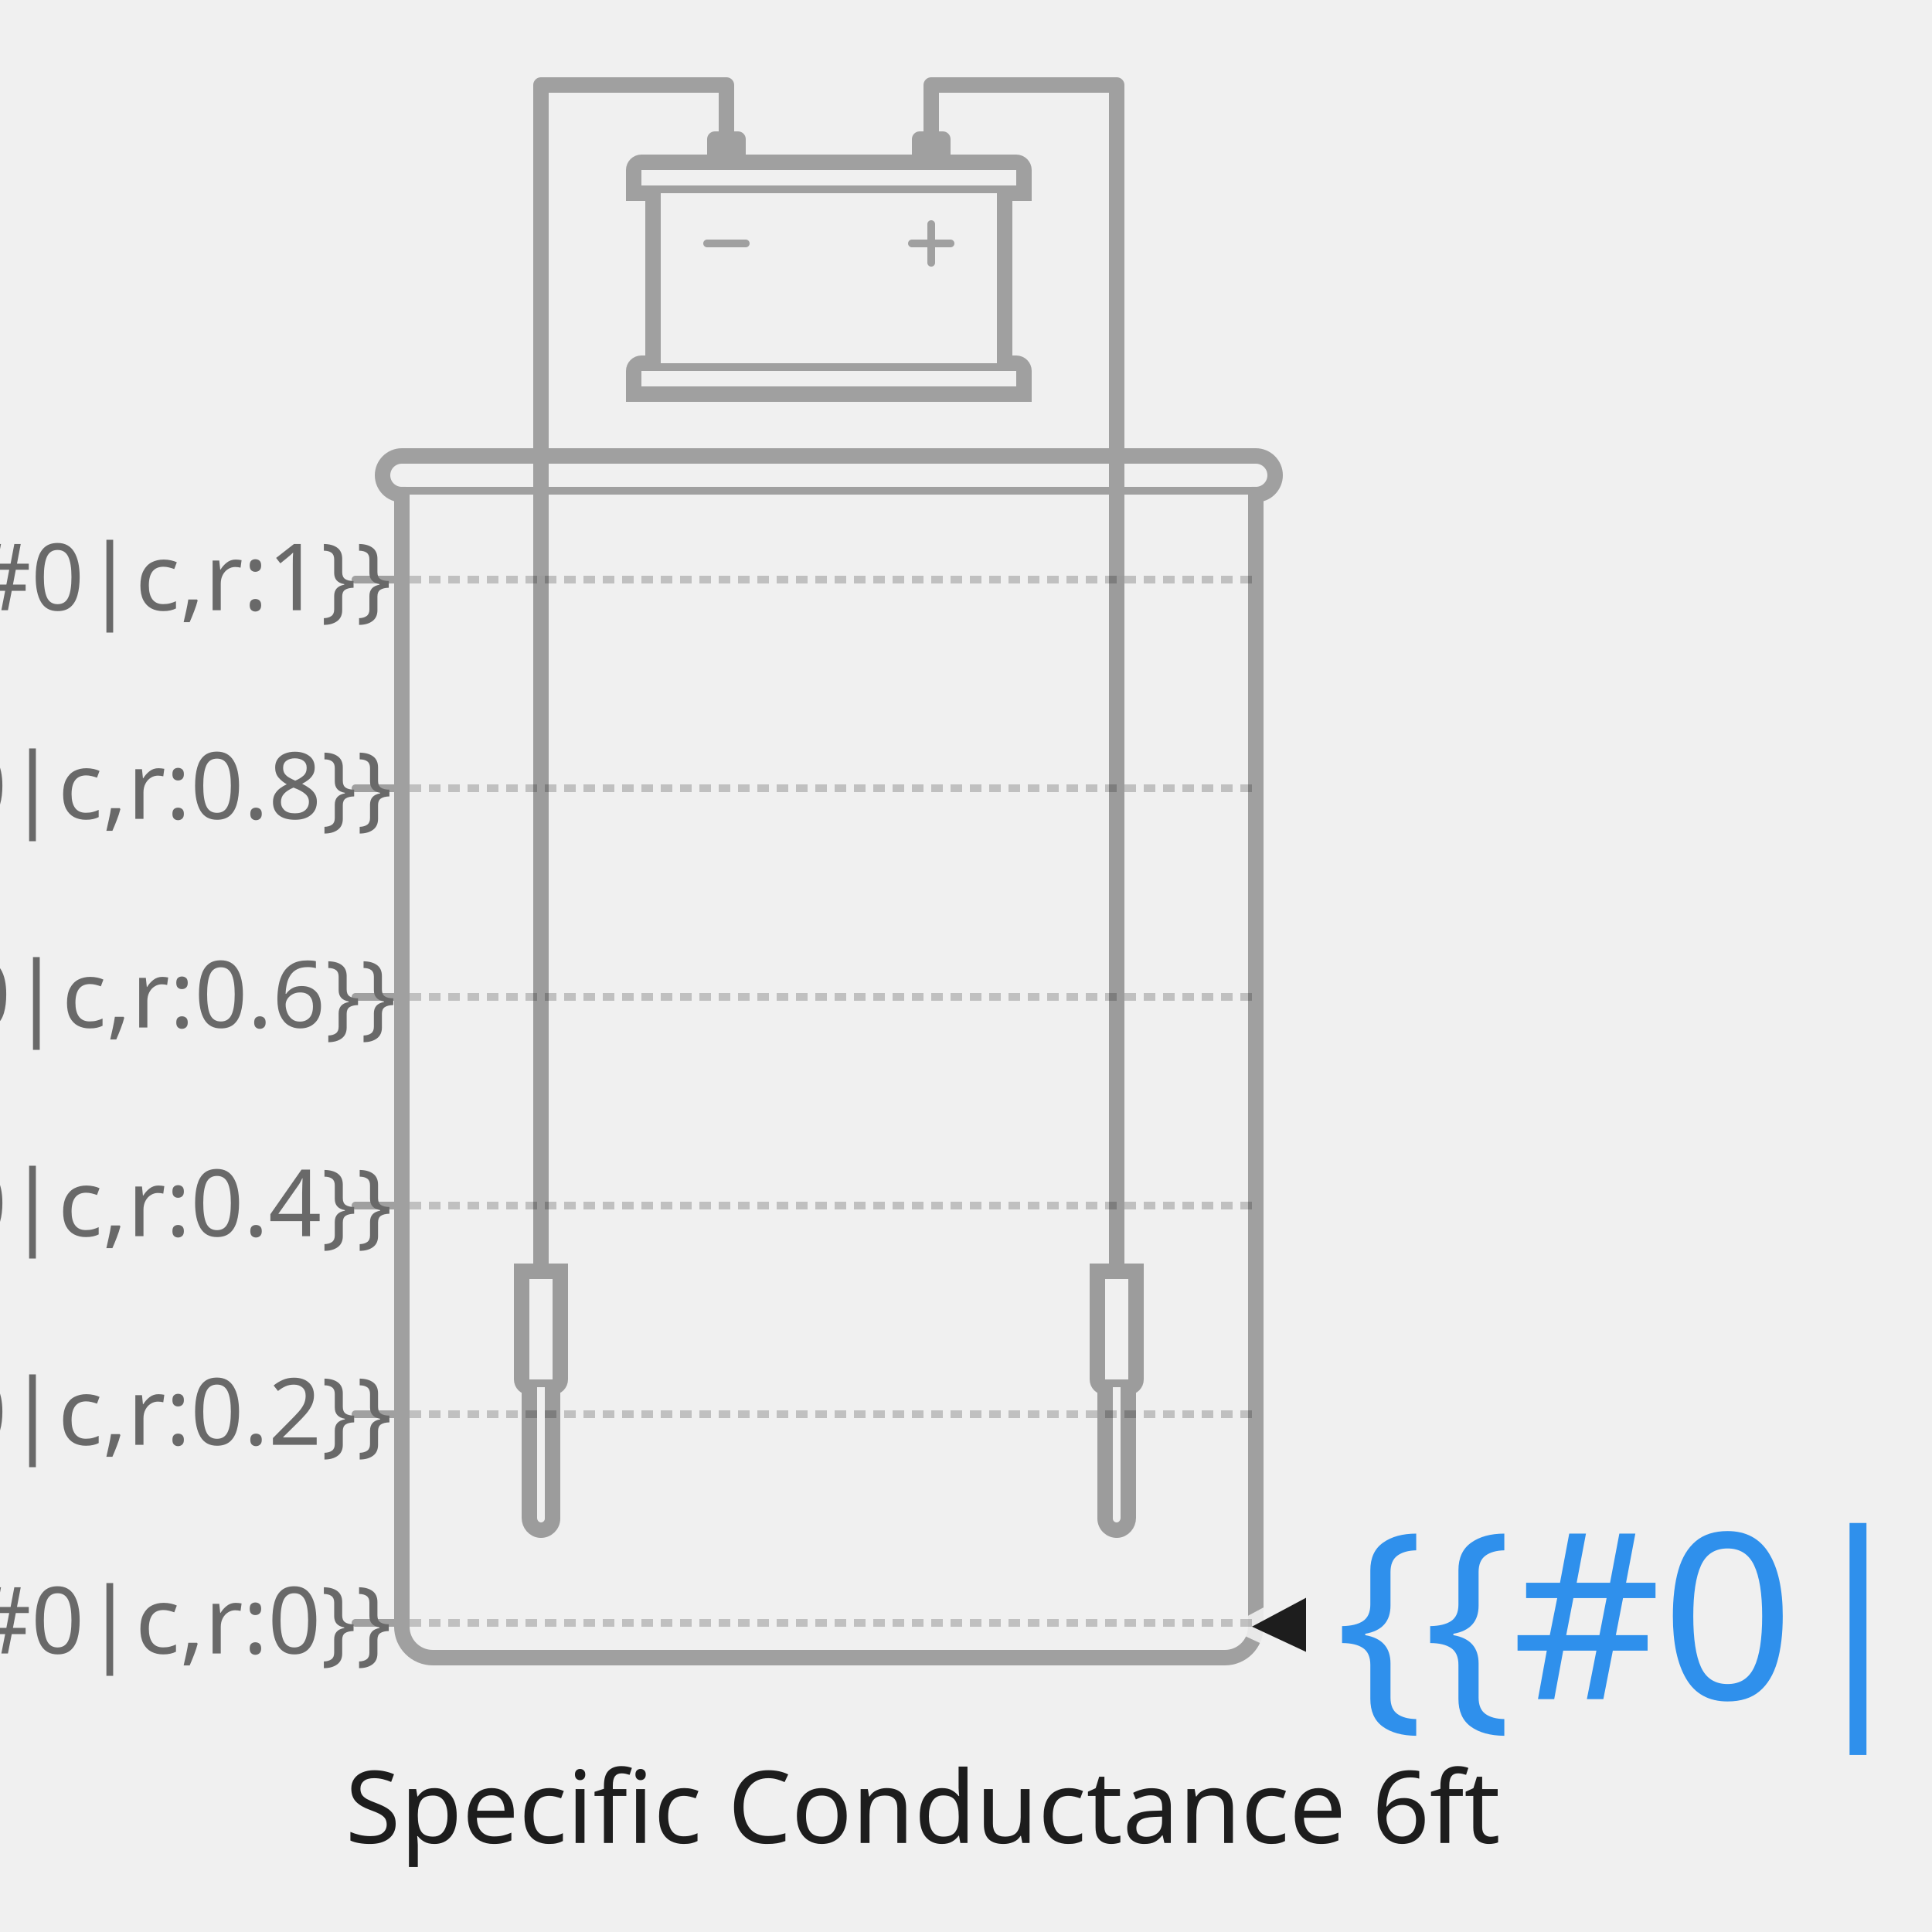
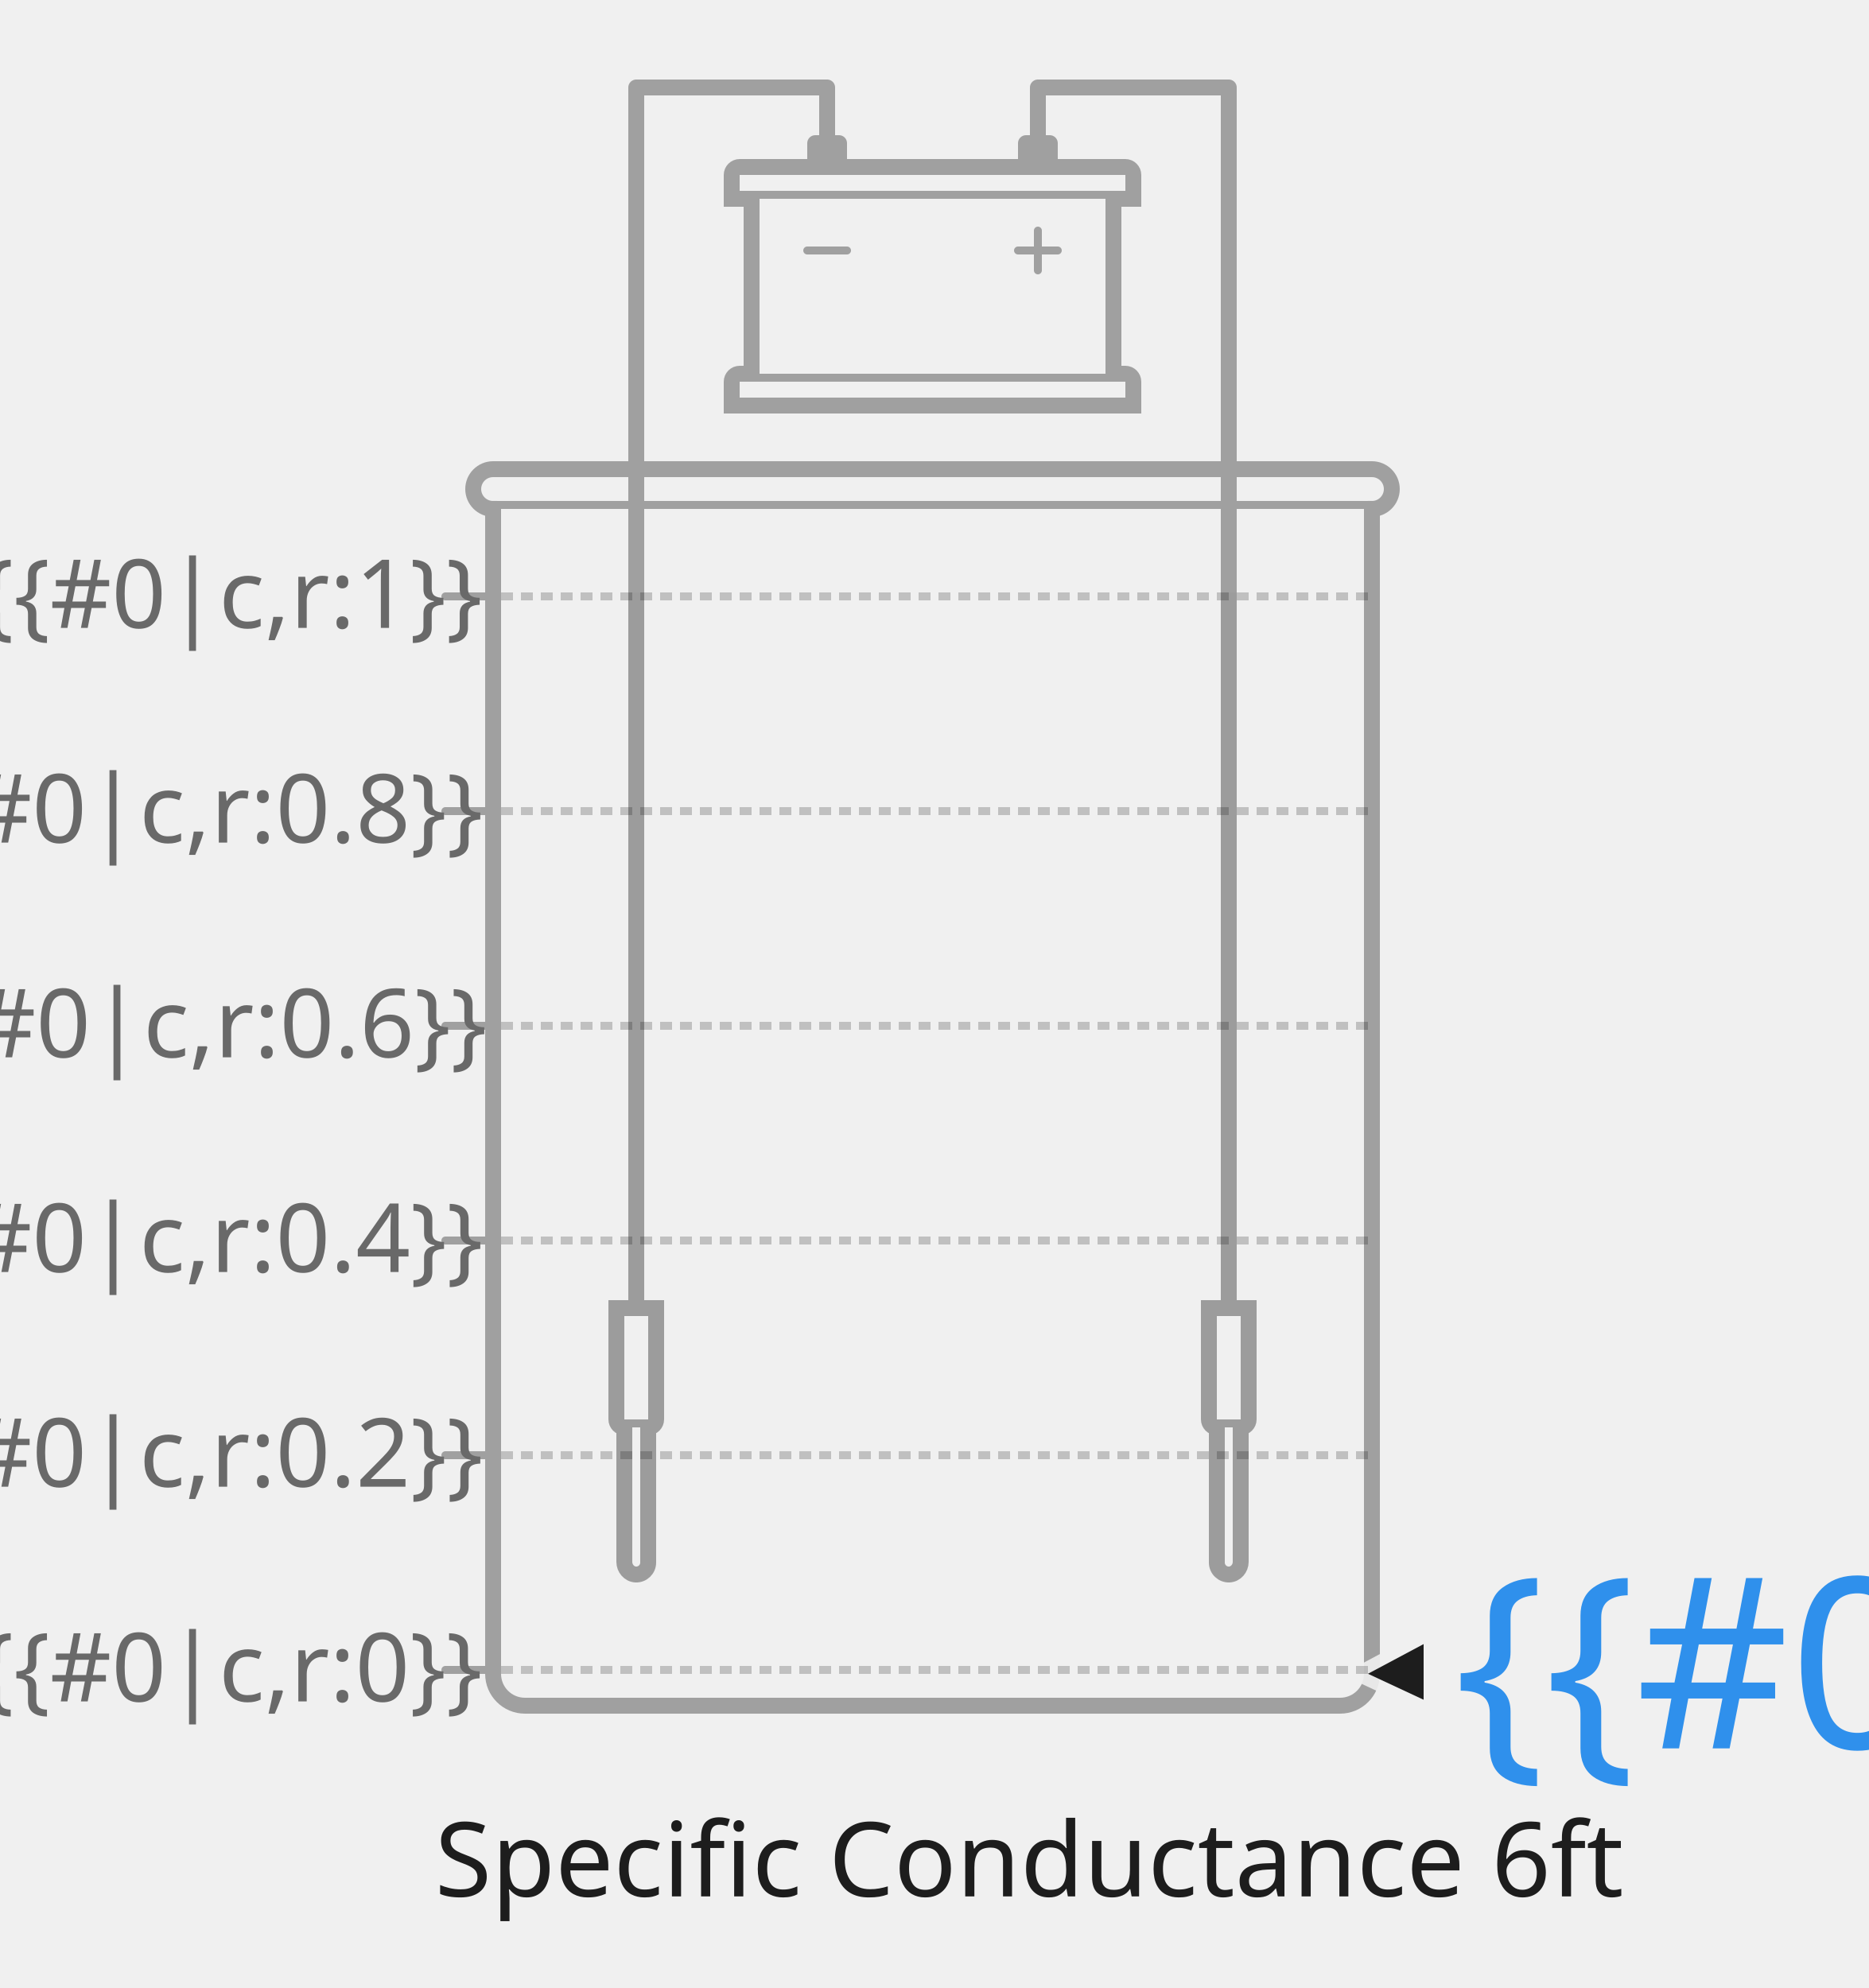
- <svg xmlns="http://www.w3.org/2000/svg" version="1.1" id="ElectricalCircuit_x5F_Gauge" x="0px" y="0px" viewBox="0 0 500 500" style="enable-background:new 0 0 500 500;" xml:space="preserve">
+ <svg xmlns="http://www.w3.org/2000/svg" version="1.1" id="ElectricalCircuit_x5F_Gauge" x="0px" y="0px" viewBox="0 0 470 500" style="enable-background:new 0 0 470 500;" xml:space="preserve">
  <style type="text/css">
	.st0{fill:#1D1D1D;}
	.st1{font-family:'Roboto-Medium';}
	.st2{font-size:26px;}
	.st3{filter:url(#Adobe_OpacityMaskFilter);}
- 	.st4{mask:url(#Beaker_lines_00000007402538051103739430000002373866310904642962_);}
+ 	.st4{mask:url(#Beaker_lines_00000027571040797386449770000008077723037338129066_);}
	.st5{fill:none;stroke:#A0A0A0;stroke-width:4;stroke-miterlimit:10;}
	.st6{fill:none;stroke:#A0A0A0;stroke-width:2;stroke-miterlimit:10;}
- 	.st7{filter:url(#Adobe_OpacityMaskFilter_00000127046429762101798710000008898674007643572118_);}
+ 	.st7{filter:url(#Adobe_OpacityMaskFilter_00000064342465330254015360000003175810985177151418_);}
	.st8{fill:#FFFFFF;}
- 	.st9{mask:url(#bar_00000156572070185434176160000005363982391548407937_);}
+ 	.st9{mask:url(#bar_00000132078600374463554400000013826777161438945724_);}
	.st10{fill:#2F90EC;}
	.st11{opacity:0.4;}
	.st12{fill:none;stroke:#FFFFFF;stroke-width:2;stroke-miterlimit:10;}
- 	.st13{opacity:0.3;fill:url(#shine_00000170982553506482577170000007669010045547465872_);}
+ 	.st13{opacity:0.3;fill:url(#shine_00000096753558736687638760000008304998907562298047_);}
	.st14{opacity:0.35;}
	.st15{fill:none;stroke:#000000;stroke-width:4;stroke-linejoin:round;stroke-miterlimit:10;}
	.st16{fill:none;stroke:#000000;stroke-width:4;stroke-miterlimit:10;}
	.st17{fill:none;stroke:#000000;stroke-width:2;stroke-miterlimit:10;}
	.st18{fill:none;stroke:#A0A0A0;stroke-width:4;stroke-linejoin:round;stroke-miterlimit:10;}
	.st19{fill:none;stroke:#A0A0A0;stroke-width:4;stroke-linecap:round;stroke-miterlimit:10;}
	.st20{fill:none;stroke:#A0A0A0;stroke-width:2;stroke-linecap:round;stroke-miterlimit:10;}
	.st21{fill:#A0A0A0;}
	.st22{opacity:0.2;}
	.st23{fill:none;stroke:#000000;stroke-width:2;stroke-miterlimit:10;stroke-dasharray:3,2;}
	.st24{fill:#696969;}
	.st25{font-family:'Roboto-Regular';}
	.st26{font-size:24px;}
	.st27{fill:none;}
	.st28{font-family:'Roboto-Bold';}
	.st29{font-size:60px;}
</style>
  <g>
-     <text transform="matrix(1 0 0 1 89.3564 476.9539)" class="st0 st1 st2">Specific Conductance 6ft</text>
+     <text transform="matrix(1 0 0 1 109.3564 476.9539)" class="st0 st1 st2">Specific Conductance 6ft</text>
  </g>
  <defs>
-     <filter id="Adobe_OpacityMaskFilter" filterUnits="userSpaceOnUse" x="97" y="116" width="235" height="315">
+     <filter id="Adobe_OpacityMaskFilter" filterUnits="userSpaceOnUse" x="117" y="116" width="235" height="315">
      <feFlood style="flood-color:white;flood-opacity:1" result="back" />
      <feBlend in="SourceGraphic" in2="back" mode="normal" />
    </filter>
  </defs>
-   <mask maskUnits="userSpaceOnUse" x="97" y="116" width="235" height="315" id="Beaker_lines_00000083806142052946825620000008095976701389353617_">
+   <mask maskUnits="userSpaceOnUse" x="117" y="116" width="235" height="315" id="Beaker_lines_00000030445934284171162730000003730986909176220303_">
    <g id="mask_00000172424561823853336710000009917235241729234086_" class="st3">
-       <polygon id="_x7B__x7B_py:_x23_0_x2C_g:valuePath_x2C_o:0_x3B_0.5_x7D__x7D_" class="st0" points="336.59,410.85 322.59,418.32     317.29,421.15 322.73,423.69 336.73,430.22 341,432.21 341,408.5   " />
+       <polygon id="_x7B__x7B_py:_x23_0_x2C_g:valuePath_x2C_o:0_x3B_0.5_x7D__x7D_" class="st0" points="356.59,410.85 342.59,418.32     337.29,421.15 342.73,423.69 356.73,430.22 361,432.21 361,408.5   " />
    </g>
  </mask>
-   <g id="Beaker_lines_00000045609903689058157370000018012760092452978592_" style="mask:url(#Beaker_lines_00000083806142052946825620000008095976701389353617_);">
-     <path id="beaker_outline_00000181058543177515124160000006768978752801846402_" class="st5" d="M325,118H104c-2.76,0-5,2.24-5,5   s2.24,5,5,5v293c0,4.42,3.58,8,8,8h205c4.42,0,8-3.58,8-8V128c2.76,0,5-2.24,5-5S327.76,118,325,118z" />
-     <line class="st6" x1="104" y1="127" x2="325" y2="127" />
+   <g id="Beaker_lines_00000045609903689058157370000018012760092452978592_" style="mask:url(#Beaker_lines_00000030445934284171162730000003730986909176220303_);">
+     <path id="beaker_outline_00000181058543177515124160000006768978752801846402_" class="st5" d="M345,118H124c-2.76,0-5,2.24-5,5   s2.24,5,5,5v293c0,4.42,3.58,8,8,8h205c4.42,0,8-3.58,8-8V128c2.76,0,5-2.24,5-5S347.76,118,345,118z" />
+     <line class="st6" x1="124" y1="127" x2="345" y2="127" />
  </g>
  <defs>
-     <filter id="Adobe_OpacityMaskFilter_00000012441888273188516570000014830128391013593992_" filterUnits="userSpaceOnUse" x="112" y="149" width="205" height="272">
+     <filter id="Adobe_OpacityMaskFilter_00000127031222808414743450000001984306684528192190_" filterUnits="userSpaceOnUse" x="132" y="149" width="205" height="272">
      <feColorMatrix type="matrix" values="1 0 0 0 0  0 1 0 0 0  0 0 1 0 0  0 0 0 1 0" />
    </filter>
  </defs>
-   <mask maskUnits="userSpaceOnUse" x="112" y="149" width="205" height="272" id="bar_00000164483320284968120620000005155455299462683820_">
-     <g id="mask_00000183209239670803494530000006164580517792188053_" style="filter:url(#Adobe_OpacityMaskFilter_00000012441888273188516570000014830128391013593992_);">
-       <path id="_x7B__x7B_py:_x23_0_x2C_g:maskPath_x2C_o:0_x3B_0_x7D__x7D__00000003086710302553528020000006690298650896653743_" class="st8" d="    M306.7,425c-3.93,0-7.49-1.53-10.17-4h-0.16c-2.67,2.47-6.24,4-10.17,4s-7.49-1.53-10.17-4h-0.16c-2.67,2.47-6.24,4-10.17,4    s-7.49-1.53-10.17-4h-0.16c-2.67,2.47-6.24,4-10.17,4s-7.49-1.53-10.17-4h-0.16c-2.67,2.47-6.24,4-10.17,4s-7.49-1.53-10.17-4    h-0.16c-2.67,2.47-6.24,4-10.17,4s-7.49-1.53-10.17-4h-0.16c-2.67,2.47-6.24,4-10.17,4s-7.49-1.53-10.17-4h-0.16    c-2.67,2.47-6.24,4-10.17,4s-7.49-1.53-10.17-4h-0.16c-2.67,2.47-6.24,4-10.17,4s-7.49-1.53-10.17-4h-0.16    c-2.67,2.47-6.24,4-10.17,4c-3.93,0-7.5-1.52-10.17-4H112v272h205V421h-0.13C314.19,423.47,310.63,425,306.7,425z" />
+   <mask maskUnits="userSpaceOnUse" x="132" y="149" width="205" height="272" id="bar_00000113330415461736033260000011516785784603006613_">
+     <g id="mask_00000062171840543102452610000015948528647842002586_" style="filter:url(#Adobe_OpacityMaskFilter_00000127031222808414743450000001984306684528192190_);">
+       <path id="_x7B__x7B_py:_x23_0_x2C_g:maskPath_x2C_o:0_x3B_0_x7D__x7D__00000081645078646379663660000011015020434129769889_" class="st8" d="    M326.7,425c-3.93,0-7.49-1.53-10.17-4h-0.16c-2.67,2.47-6.24,4-10.17,4s-7.49-1.53-10.17-4h-0.16c-2.67,2.47-6.24,4-10.17,4    s-7.49-1.53-10.17-4h-0.16c-2.67,2.47-6.24,4-10.17,4s-7.49-1.53-10.17-4h-0.16c-2.67,2.47-6.24,4-10.17,4s-7.49-1.53-10.17-4    h-0.16c-2.67,2.47-6.24,4-10.17,4s-7.49-1.53-10.17-4h-0.16c-2.67,2.47-6.24,4-10.17,4s-7.49-1.53-10.17-4h-0.16    c-2.67,2.47-6.24,4-10.17,4s-7.49-1.53-10.17-4h-0.16c-2.67,2.47-6.24,4-10.17,4s-7.49-1.53-10.17-4h-0.16    c-2.67,2.47-6.24,4-10.17,4c-3.93,0-7.5-1.52-10.17-4H132v272h205V421h-0.13C334.19,423.47,330.63,425,326.7,425z" />
    </g>
  </mask>
-   <g id="bar_00000109027726845690125280000003795945497054315159_" style="mask:url(#bar_00000164483320284968120620000005155455299462683820_);">
-     <path id="bar_00000023983219974960502260000000473114394696509336_" class="st10" d="M317,149H112v270c0,1.1,0.9,2,2,2h201   c1.1,0,2-0.9,2-2V149z" />
+   <g id="bar_00000109027726845690125280000003795945497054315159_" style="mask:url(#bar_00000113330415461736033260000011516785784603006613_);">
+     <path id="bar_00000064325109722078445880000012595083126308017806_" class="st10" d="M337,149H132v270c0,1.1,0.9,2,2,2h201   c1.1,0,2-0.9,2-2V149z" />
    <g id="bubbles_00000033347007837499092250000005880465362328449936_" class="st11">
-       <circle class="st8" cx="125.04" cy="407.8" r="4" />
-       <circle class="st8" cx="206" cy="271.4" r="4" />
-       <circle class="st12" cx="166.19" cy="344.8" r="5.5" />
-       <circle class="st12" cx="299.04" cy="232.7" r="5.5" />
-       <circle class="st12" cx="137.54" cy="174.84" r="5.5" />
-       <circle class="st12" cx="135.04" cy="326.8" r="8" />
-       <circle class="st12" cx="258" cy="395.8" r="8" />
-       <circle class="st8" cx="298.04" cy="304.8" r="4" />
-       <circle class="st8" cx="132.04" cy="245.3" r="4" />
-       <circle class="st8" cx="246.36" cy="237" r="4" />
-       <circle class="st12" cx="260.36" cy="323.8" r="5.5" />
-       <circle class="st12" cx="275.67" cy="189.95" r="5.5" />
-       <circle class="st12" cx="217.86" cy="255.3" r="5.5" />
-       <circle class="st12" cx="157.04" cy="281.4" r="8" />
-       <circle class="st8" cx="229" cy="383.8" r="4" />
-       <circle class="st8" cx="188" cy="186.4" r="4" />
-       <circle class="st8" cx="304" cy="397.8" r="4" />
-       <circle class="st12" cx="278" cy="346" r="10" />
-       <circle class="st12" cx="185" cy="401" r="10" />
-       <circle class="st12" cx="210.96" cy="314.6" r="10" />
-       <circle class="st12" cx="173" cy="220" r="10" />
-       <circle class="st12" cx="273" cy="259" r="10" />
-       <circle class="st12" cx="241.4" cy="172.05" r="10" />
+       <circle class="st8" cx="145.04" cy="407.8" r="4" />
+       <circle class="st8" cx="226" cy="271.4" r="4" />
+       <circle class="st12" cx="186.19" cy="344.8" r="5.5" />
+       <circle class="st12" cx="319.04" cy="232.7" r="5.5" />
+       <circle class="st12" cx="157.54" cy="174.84" r="5.5" />
+       <circle class="st12" cx="155.04" cy="326.8" r="8" />
+       <circle class="st12" cx="278" cy="395.8" r="8" />
+       <circle class="st8" cx="318.04" cy="304.8" r="4" />
+       <circle class="st8" cx="152.04" cy="245.3" r="4" />
+       <circle class="st8" cx="266.36" cy="237" r="4" />
+       <circle class="st12" cx="280.36" cy="323.8" r="5.5" />
+       <circle class="st12" cx="295.67" cy="189.95" r="5.5" />
+       <circle class="st12" cx="237.86" cy="255.3" r="5.5" />
+       <circle class="st12" cx="177.04" cy="281.4" r="8" />
+       <circle class="st8" cx="249" cy="383.8" r="4" />
+       <circle class="st8" cx="208" cy="186.4" r="4" />
+       <circle class="st8" cx="324" cy="397.8" r="4" />
+       <circle class="st12" cx="298" cy="346" r="10" />
+       <circle class="st12" cx="205" cy="401" r="10" />
+       <circle class="st12" cx="230.96" cy="314.6" r="10" />
+       <circle class="st12" cx="193" cy="220" r="10" />
+       <circle class="st12" cx="293" cy="259" r="10" />
+       <circle class="st12" cx="261.4" cy="172.05" r="10" />
    </g>
-     <linearGradient id="shine_00000092423383488646598530000006654539145811833512_" gradientUnits="userSpaceOnUse" x1="112" y1="285" x2="214" y2="285">
+     <linearGradient id="shine_00000072959131381304015270000007175235719498069389_" gradientUnits="userSpaceOnUse" x1="132" y1="285" x2="234" y2="285">
      <stop offset="0" style="stop-color:#FFFFFF" />
      <stop offset="1" style="stop-color:#FFFFFF;stop-opacity:0.3" />
    </linearGradient>
-     <path id="shine_00000052825428444929375900000014617976946757475471_" style="opacity:0.3;fill:url(#shine_00000092423383488646598530000006654539145811833512_);" d="   M214,149H112v270c0,1.1,0.9,2,2,2h100V149z" />
+     <path id="shine_00000093157653572481274550000002492461593862437525_" style="opacity:0.3;fill:url(#shine_00000072959131381304015270000007175235719498069389_);" d="   M234,149H132v270c0,1.1,0.9,2,2,2h100V149z" />
  </g>
  <g id="circuit_00000072993443246530344100000006456134217333615006_">
    <g id="wire_in_liquid_00000067233210359350415060000018322240810504790702_" class="st14">
-       <line class="st15" x1="140" y1="329" x2="140" y2="149" />
-       <path class="st16" d="M135,329v28c0,1.1,0.9,2,2,2l0,0v33.83c0,1.62,1.22,3.08,2.84,3.17c1.73,0.09,3.16-1.29,3.16-3v-34l0,0    c1.1,0,2-0.9,2-2v-28H135z" />
-       <line class="st17" x1="137" y1="358" x2="143" y2="358" />
+       <line class="st15" x1="160" y1="329" x2="160" y2="149" />
+       <path class="st16" d="M155,329v28c0,1.1,0.9,2,2,2l0,0v33.83c0,1.62,1.22,3.08,2.84,3.17c1.73,0.09,3.16-1.29,3.16-3v-34l0,0    c1.1,0,2-0.9,2-2v-28H155z" />
+       <line class="st17" x1="157" y1="358" x2="163" y2="358" />
    </g>
-     <polyline id="wire_outside_liquid_00000043447955024503308520000012267558255624265345_" class="st18" points="140,149 140,22    188,22 188,36.93  " />
+     <polyline id="wire_outside_liquid_00000043447955024503308520000012267558255624265345_" class="st18" points="160,149 160,22    208,22 208,36.93  " />
    <g id="wire_in_liquid" class="st14">
-       <path class="st16" d="M294,329v28c0,1.1-0.9,2-2,2l0,0v33.83c0,1.62-1.22,3.08-2.84,3.17c-1.73,0.09-3.16-1.29-3.16-3v-34l0,0    c-1.1,0-2-0.9-2-2v-28H294z" />
-       <line class="st17" x1="292" y1="358" x2="286" y2="358" />
-       <line class="st15" x1="289" y1="329" x2="289" y2="149" />
+       <path class="st16" d="M314,329v28c0,1.1-0.9,2-2,2l0,0v33.83c0,1.62-1.22,3.08-2.84,3.17c-1.73,0.09-3.16-1.29-3.16-3v-34l0,0    c-1.1,0-2-0.9-2-2v-28H314z" />
+       <line class="st17" x1="312" y1="358" x2="306" y2="358" />
+       <line class="st15" x1="309" y1="329" x2="309" y2="149" />
    </g>
-     <polyline id="wire_outside_liquid" class="st18" points="289,149 289,22 241,22 241,36.93  " />
+     <polyline id="wire_outside_liquid" class="st18" points="309,149 309,22 261,22 261,36.93  " />
    <g id="battery_00000049216085032968132270000002637694925384127123_">
-       <path class="st19" d="M265,50v-6c0-1.1-0.9-2-2-2h-97c-1.1,0-2,0.9-2,2v6h5v44h-3c-1.1,0-2,0.9-2,2v6h101v-6c0-1.1-0.9-2-2-2h-3    V50H265z" />
-       <line id="_x2D__00000014611407687302752430000014824383567833281449_" class="st20" x1="183" y1="63" x2="193" y2="63" />
-       <path class="st21" d="M191,34h-6c-1.1,0-2,0.9-2,2v6h10v-6C193,34.9,192.1,34,191,34z" />
+       <path class="st19" d="M285,50v-6c0-1.1-0.9-2-2-2h-97c-1.1,0-2,0.9-2,2v6h5v44h-3c-1.1,0-2,0.9-2,2v6h101v-6c0-1.1-0.9-2-2-2h-3    V50H285z" />
+       <line id="_x2D__00000014611407687302752430000014824383567833281449_" class="st20" x1="203" y1="63" x2="213" y2="63" />
+       <path class="st21" d="M211,34h-6c-1.1,0-2,0.9-2,2v6h10v-6C213,34.9,212.1,34,211,34z" />
      <g id="_x2B__00000165952784229464530370000001247099299315957173_">
-         <line class="st20" x1="236" y1="63" x2="246" y2="63" />
-         <line class="st20" x1="241" y1="68" x2="241" y2="58" />
+         <line class="st20" x1="256" y1="63" x2="266" y2="63" />
+         <line class="st20" x1="261" y1="68" x2="261" y2="58" />
      </g>
-       <path class="st21" d="M244,34h-6c-1.1,0-2,0.9-2,2v6h10v-6C246,34.9,245.1,34,244,34z" />
-       <line class="st20" x1="169" y1="95" x2="260" y2="95" />
-       <line class="st20" x1="169" y1="49" x2="260" y2="49" />
+       <path class="st21" d="M264,34h-6c-1.1,0-2,0.9-2,2v6h10v-6C266,34.9,265.1,34,264,34z" />
+       <line class="st20" x1="189" y1="95" x2="280" y2="95" />
+       <line class="st20" x1="189" y1="49" x2="280" y2="49" />
    </g>
  </g>
  <g id="grid_lines" class="st22">
-     <line class="st23" x1="324" y1="420" x2="101" y2="420" />
-     <line class="st23" x1="324" y1="366" x2="101" y2="366" />
-     <line class="st23" x1="324" y1="312" x2="101" y2="312" />
-     <line class="st23" x1="324" y1="258" x2="101" y2="258" />
-     <line class="st23" x1="324" y1="204" x2="101" y2="204" />
-     <line class="st23" x1="324" y1="150" x2="101" y2="150" />
+     <line class="st23" x1="344" y1="420" x2="121" y2="420" />
+     <line class="st23" x1="344" y1="366" x2="121" y2="366" />
+     <line class="st23" x1="344" y1="312" x2="121" y2="312" />
+     <line class="st23" x1="344" y1="258" x2="121" y2="258" />
+     <line class="st23" x1="344" y1="204" x2="121" y2="204" />
+     <line class="st23" x1="344" y1="150" x2="121" y2="150" />
  </g>
  <g id="tick_lines">
-     <line class="st20" x1="104" y1="420" x2="92" y2="420" />
-     <line class="st20" x1="104" y1="366" x2="92" y2="366" />
-     <line class="st20" x1="104" y1="312" x2="92" y2="312" />
-     <line class="st20" x1="104" y1="258" x2="92" y2="258" />
-     <line class="st20" x1="104" y1="204" x2="92" y2="204" />
-     <line class="st20" x1="104" y1="150" x2="92" y2="150" />
+     <line class="st20" x1="124" y1="420" x2="112" y2="420" />
+     <line class="st20" x1="124" y1="366" x2="112" y2="366" />
+     <line class="st20" x1="124" y1="312" x2="112" y2="312" />
+     <line class="st20" x1="124" y1="258" x2="112" y2="258" />
+     <line class="st20" x1="124" y1="204" x2="112" y2="204" />
+     <line class="st20" x1="124" y1="150" x2="112" y2="150" />
  </g>
  <g id="_x7B__x7B_ta:end_x7D__x7D__00000183962274609462693090000009469698766163323561_">
-     <text id="_x7B__x7B__x23_0_x7C_c_x2C_r:0_x7D__x7D__00000093880938055548618370000006978718386372527523_" transform="matrix(1 0 0 1 -25.6723 427.9227)" class="st24 st25 st26">{{#0|c,r:0}}</text>
+     <text id="_x7B__x7B__x23_0_x7C_c_x2C_r:0_x7D__x7D__00000093880938055548618370000006978718386372527523_" transform="matrix(1 0 0 1 -5.6723 427.9227)" class="st24 st25 st26">{{#0|c,r:0}}</text>
  </g>
  <g id="_x7B__x7B_ta:end_x7D__x7D__00000026120951369927482680000007322764546468101288_">
-     <text id="_x7B__x7B__x23_0_x7C_c_x2C_r:0.2_x7D__x7D__00000008125141380074841140000016911612592904076989_" transform="matrix(1 0 0 1 -45.6723 373.9227)" class="st24 st25 st26">{{#0|c,r:0.2}}</text>
+     <text id="_x7B__x7B__x23_0_x7C_c_x2C_r:0.2_x7D__x7D__00000028308794513405990400000000370181536250497704_" transform="matrix(1 0 0 1 -25.6723 373.9227)" class="st24 st25 st26">{{#0|c,r:0.2}}</text>
  </g>
  <g id="_x7B__x7B_ta:end_x7D__x7D__00000019653917905410595120000010853602402998120352_">
-     <text id="_x7B__x7B__x23_0_x7C_c_x2C_r:0.4_x7D__x7D__00000172440190656614802580000006286297124590646433_" transform="matrix(1 0 0 1 -45.6723 319.9227)" class="st24 st25 st26">{{#0|c,r:0.4}}</text>
+     <text id="_x7B__x7B__x23_0_x7C_c_x2C_r:0.4_x7D__x7D__00000172440190656614802580000006286297124590646433_" transform="matrix(1 0 0 1 -25.6723 319.9227)" class="st24 st25 st26">{{#0|c,r:0.4}}</text>
  </g>
  <g id="_x7B__x7B_ta:end_x7D__x7D__00000099650364963467965080000011308901768986062724_">
-     <text id="_x7B__x7B__x23_0_x7C_c_x2C_r:0.6_x7D__x7D__00000102534016950951746230000000009553170548491960_" transform="matrix(1 0 0 1 -44.6723 265.9227)" class="st24 st25 st26">{{#0|c,r:0.6}}</text>
+     <text id="_x7B__x7B__x23_0_x7C_c_x2C_r:0.6_x7D__x7D__00000181781251134687520500000004601800973374480818_" transform="matrix(1 0 0 1 -24.6723 265.9227)" class="st24 st25 st26">{{#0|c,r:0.6}}</text>
  </g>
  <g id="_x7B__x7B_ta:end_x7D__x7D__00000176007822419317546090000006033430549646521478_">
-     <text id="_x7B__x7B__x23_0_x7C_c_x2C_r:0.8_x7D__x7D__00000081613676847552329990000013385566333945940115_" transform="matrix(1 0 0 1 -45.6723 211.9227)" class="st24 st25 st26">{{#0|c,r:0.8}}</text>
+     <text id="_x7B__x7B__x23_0_x7C_c_x2C_r:0.8_x7D__x7D__00000081613676847552329990000013385566333945940115_" transform="matrix(1 0 0 1 -25.6723 211.9227)" class="st24 st25 st26">{{#0|c,r:0.8}}</text>
  </g>
  <g id="_x7B__x7B_ta:end_x7D__x7D_">
-     <text id="_x7B__x7B__x23_0_x7C_c_x2C_r:1_x7D__x7D__00000004543438723947816730000010196467873655304602_" transform="matrix(1 0 0 1 -25.6723 157.9227)" class="st24 st25 st26">{{#0|c,r:1}}</text>
+     <text id="_x7B__x7B__x23_0_x7C_c_x2C_r:1_x7D__x7D__00000020384140579024491700000007417294354510823836_" transform="matrix(1 0 0 1 -5.6723 157.9227)" class="st24 st25 st26">{{#0|c,r:1}}</text>
  </g>
  <g id="_x7B__x7B_py:_x23_0_x2C_g:valuePath_x2C_o:0_x3B_0.5_x7D__x7D__00000042731879714800980860000017057326349804204950_">
-     <rect id="spacer_00000173850182145212793830000004320044980353660548_" x="319" y="386" class="st27" width="240" height="70" />
+     <rect id="spacer_00000173850182145212793830000004320044980353660548_" x="339" y="386" class="st27" width="240" height="70" />
    <g id="pointer_00000116944330880479670380000017903067828577285806_">
-       <polygon class="st0" points="338,427.5 324,420.97 338,413.5   " />
+       <polygon class="st0" points="358,427.5 344,420.97 358,413.5   " />
    </g>
-     <text transform="matrix(1 0 0 1 345.6395 439.7401)" class="st10 st28 st29">{{#0|c}}</text>
+     <text transform="matrix(1 0 0 1 365.6395 439.7401)" class="st10 st28 st29">{{#0|c}}</text>
  </g>
-   <line id="_x7B__x7B_valuePath_x7D__x7D_" class="st27" x1="316" y1="421" x2="316" y2="149" />
-   <line id="_x7B__x7B_maskPath_x7D__x7D__00000017510385228697826150000011795687767351290034_" class="st27" x1="111" y1="421" x2="111" y2="149" />
+   <line id="_x7B__x7B_valuePath_x7D__x7D_" class="st27" x1="336" y1="421" x2="336" y2="149" />
+   <line id="_x7B__x7B_maskPath_x7D__x7D__00000017510385228697826150000011795687767351290034_" class="st27" x1="131" y1="421" x2="131" y2="149" />
</svg>
